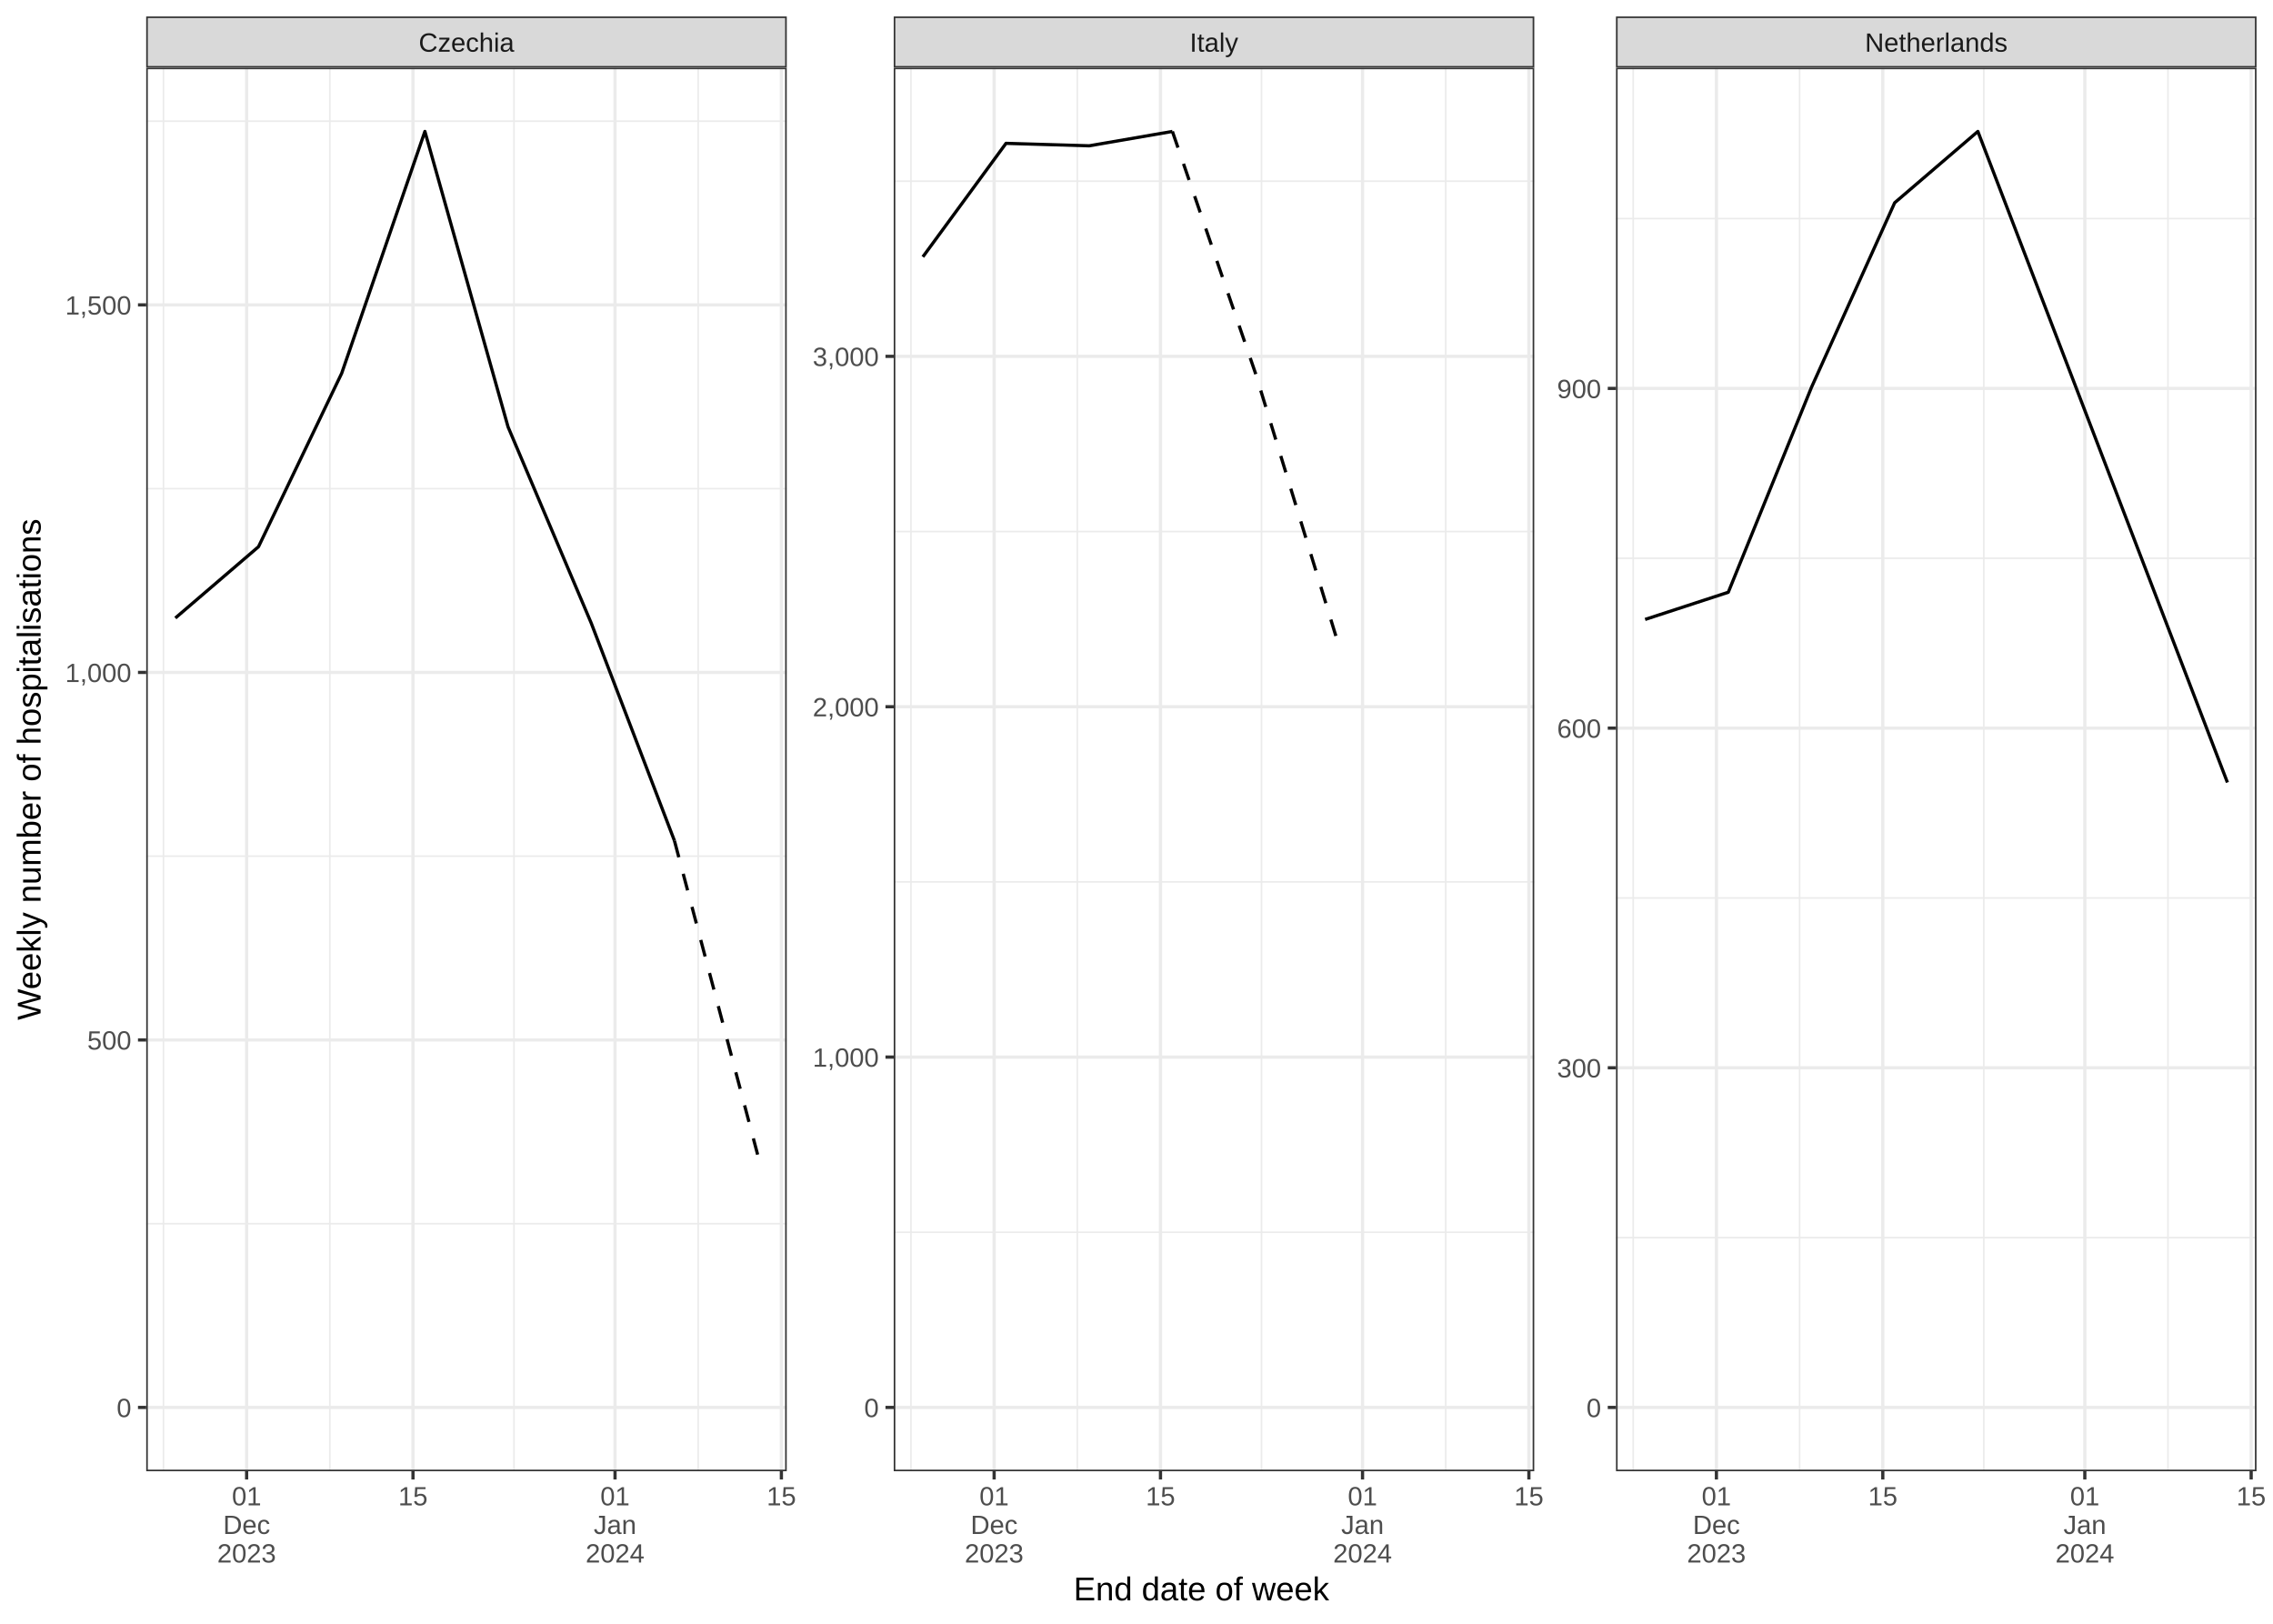
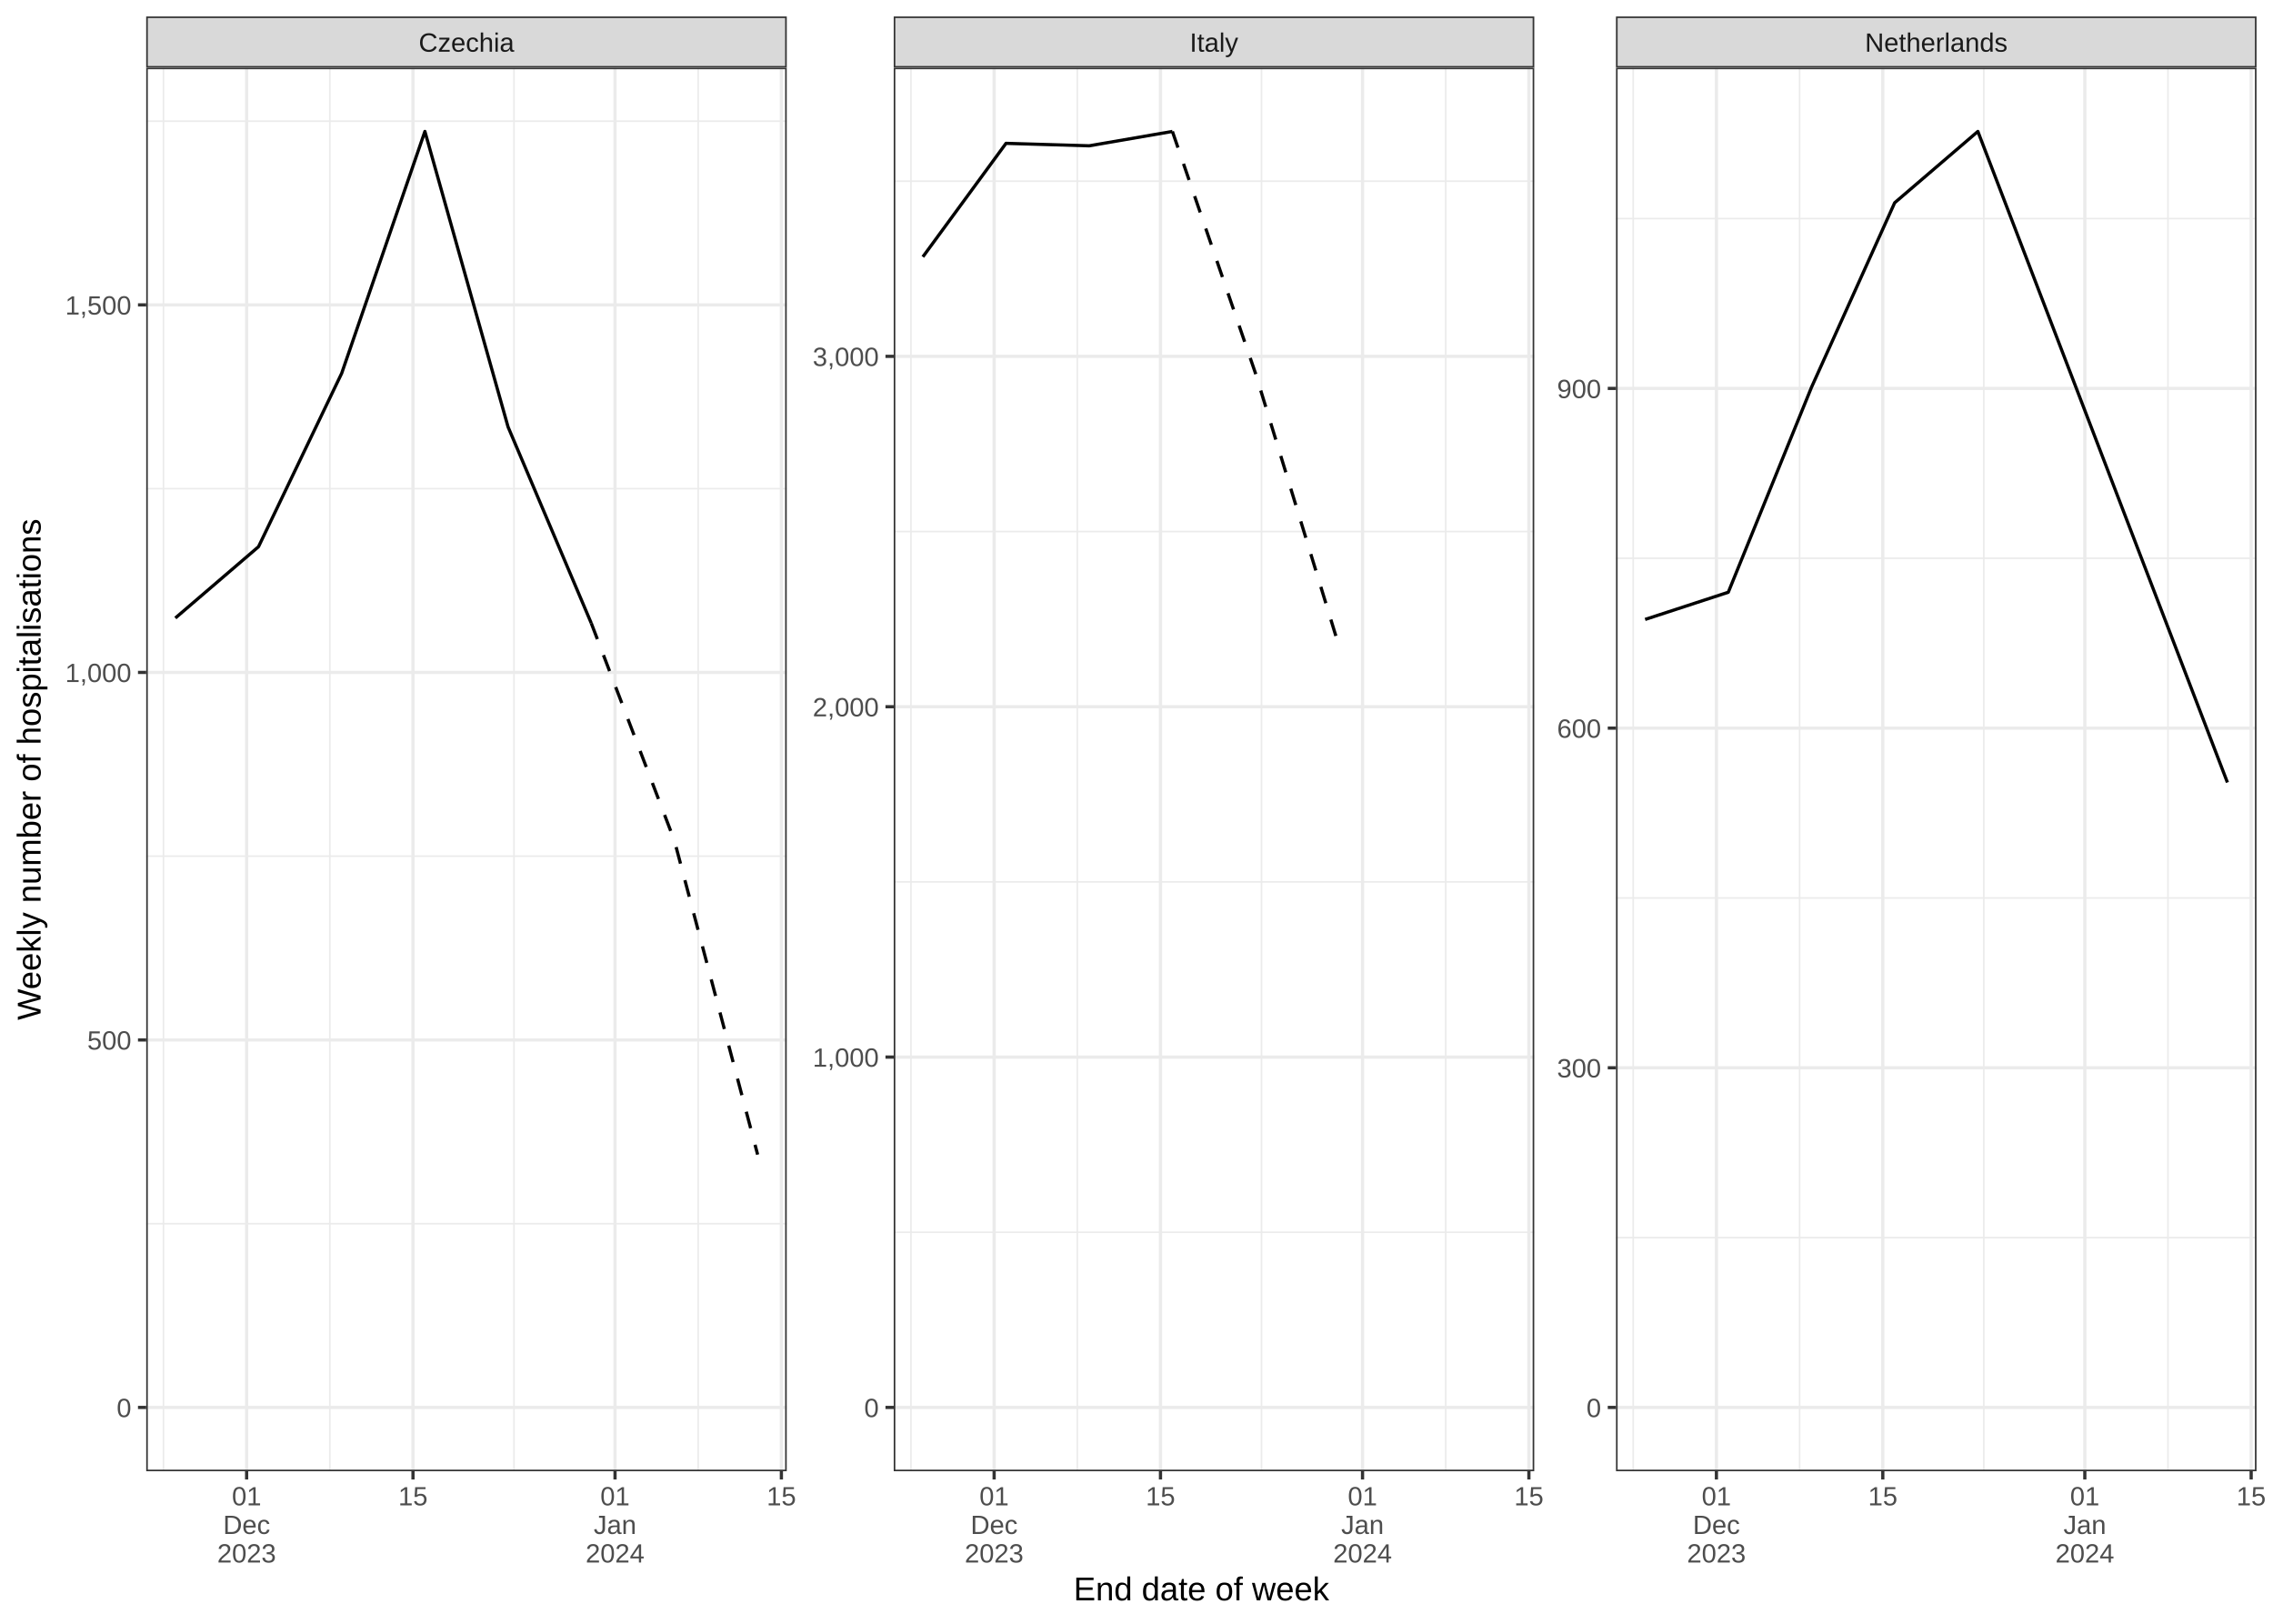
<svg xmlns="http://www.w3.org/2000/svg" class="svglite" width="756.00pt" height="540.00pt" viewBox="0 0 756.00 540.00">
  <defs>
    <style type="text/css">
    .svglite line, .svglite polyline, .svglite polygon, .svglite path, .svglite rect, .svglite circle {
      fill: none;
      stroke: #000000;
      stroke-linecap: round;
      stroke-linejoin: round;
      stroke-miterlimit: 10.00;
    }
    .svglite text {
      white-space: pre;
    }
  </style>
  </defs>
  <rect width="100%" height="100%" style="stroke: none; fill: #FFFFFF;" />
  <defs>
    <clipPath id="cpMC4wMHw3NTYuMDB8MC4wMHw1NDAuMDA=">
      <rect x="0.00" y="0.00" width="756.00" height="540.00" />
    </clipPath>
  </defs>
  <g clip-path="url(#cpMC4wMHw3NTYuMDB8MC4wMHw1NDAuMDA=)">
    <rect x="0.00" y="0.00" width="756.00" height="540.00" style="stroke-width: 1.07; stroke: #FFFFFF; fill: #FFFFFF;" />
  </g>
  <defs>
    <clipPath id="cpNDguNjN8MjYxLjY3fDIyLjQ5fDQ4OS4yOQ==">
      <rect x="48.63" y="22.49" width="213.04" height="466.80" />
    </clipPath>
  </defs>
  <g clip-path="url(#cpNDguNjN8MjYxLjY3fDIyLjQ5fDQ4OS4yOQ==)">
    <rect x="48.63" y="22.49" width="213.04" height="466.80" style="stroke-width: 1.07; stroke: none; fill: #FFFFFF;" />
    <polyline points="48.63,406.96 261.67,406.96 " style="stroke-width: 0.53; stroke: #EBEBEB; stroke-linecap: butt;" />
    <polyline points="48.63,284.73 261.67,284.73 " style="stroke-width: 0.53; stroke: #EBEBEB; stroke-linecap: butt;" />
    <polyline points="48.63,162.51 261.67,162.51 " style="stroke-width: 0.53; stroke: #EBEBEB; stroke-linecap: butt;" />
    <polyline points="48.63,40.29 261.67,40.29 " style="stroke-width: 0.53; stroke: #EBEBEB; stroke-linecap: butt;" />
    <polyline points="54.36,489.29 54.36,22.49 " style="stroke-width: 0.53; stroke: #EBEBEB; stroke-linecap: butt;" />
    <polyline points="109.70,489.29 109.70,22.49 " style="stroke-width: 0.53; stroke: #EBEBEB; stroke-linecap: butt;" />
    <polyline points="170.96,489.29 170.96,22.49 " style="stroke-width: 0.53; stroke: #EBEBEB; stroke-linecap: butt;" />
    <polyline points="232.22,489.29 232.22,22.49 " style="stroke-width: 0.53; stroke: #EBEBEB; stroke-linecap: butt;" />
    <polyline points="48.63,468.07 261.67,468.07 " style="stroke-width: 1.07; stroke: #EBEBEB; stroke-linecap: butt;" />
    <polyline points="48.63,345.85 261.67,345.85 " style="stroke-width: 1.07; stroke: #EBEBEB; stroke-linecap: butt;" />
    <polyline points="48.63,223.62 261.67,223.62 " style="stroke-width: 1.07; stroke: #EBEBEB; stroke-linecap: butt;" />
    <polyline points="48.63,101.40 261.67,101.40 " style="stroke-width: 1.07; stroke: #EBEBEB; stroke-linecap: butt;" />
    <polyline points="82.03,489.29 82.03,22.49 " style="stroke-width: 1.07; stroke: #EBEBEB; stroke-linecap: butt;" />
    <polyline points="137.36,489.29 137.36,22.49 " style="stroke-width: 1.07; stroke: #EBEBEB; stroke-linecap: butt;" />
    <polyline points="204.56,489.29 204.56,22.49 " style="stroke-width: 1.07; stroke: #EBEBEB; stroke-linecap: butt;" />
    <polyline points="259.89,489.29 259.89,22.49 " style="stroke-width: 1.07; stroke: #EBEBEB; stroke-linecap: butt;" />
-     <polyline points="58.32,205.53 85.98,181.82 113.65,124.13 141.32,43.71 168.98,141.98 196.65,207.24 224.32,279.60 " style="stroke-width: 1.07; stroke-linecap: butt;" />
-     <polyline points="224.32,279.60 251.99,383.98 " style="stroke-width: 1.07; stroke-dasharray: 5.69,5.69; stroke-linecap: butt;" />
+     <polyline points="58.32,205.53 85.98,181.82 113.65,124.13 141.32,43.71 168.98,141.98 196.65,207.24 " style="stroke-width: 1.07; stroke-linecap: butt;" />
+     <polyline points="196.65,207.24 224.32,279.60 251.99,383.98 " style="stroke-width: 1.07; stroke-dasharray: 5.69,5.69; stroke-linecap: butt;" />
    <rect x="48.63" y="22.49" width="213.04" height="466.80" style="stroke-width: 1.07; stroke: #333333;" />
  </g>
  <g clip-path="url(#cpMC4wMHw3NTYuMDB8MC4wMHw1NDAuMDA=)">
</g>
  <defs>
    <clipPath id="cpMjk3LjI1fDUxMC4yOXwyMi40OXw0ODkuMjk=">
      <rect x="297.25" y="22.49" width="213.04" height="466.80" />
    </clipPath>
  </defs>
  <g clip-path="url(#cpMjk3LjI1fDUxMC4yOXwyMi40OXw0ODkuMjk=)">
    <rect x="297.25" y="22.49" width="213.04" height="466.80" style="stroke-width: 1.07; stroke: none; fill: #FFFFFF;" />
    <polyline points="297.25,409.81 510.29,409.81 " style="stroke-width: 0.53; stroke: #EBEBEB; stroke-linecap: butt;" />
    <polyline points="297.25,293.29 510.29,293.29 " style="stroke-width: 0.53; stroke: #EBEBEB; stroke-linecap: butt;" />
    <polyline points="297.25,176.77 510.29,176.77 " style="stroke-width: 0.53; stroke: #EBEBEB; stroke-linecap: butt;" />
    <polyline points="297.25,60.25 510.29,60.25 " style="stroke-width: 0.53; stroke: #EBEBEB; stroke-linecap: butt;" />
    <polyline points="302.98,489.29 302.98,22.49 " style="stroke-width: 0.53; stroke: #EBEBEB; stroke-linecap: butt;" />
    <polyline points="358.32,489.29 358.32,22.49 " style="stroke-width: 0.53; stroke: #EBEBEB; stroke-linecap: butt;" />
    <polyline points="419.58,489.29 419.58,22.49 " style="stroke-width: 0.53; stroke: #EBEBEB; stroke-linecap: butt;" />
    <polyline points="480.84,489.29 480.84,22.49 " style="stroke-width: 0.53; stroke: #EBEBEB; stroke-linecap: butt;" />
    <polyline points="297.25,468.07 510.29,468.07 " style="stroke-width: 1.07; stroke: #EBEBEB; stroke-linecap: butt;" />
    <polyline points="297.25,351.55 510.29,351.55 " style="stroke-width: 1.07; stroke: #EBEBEB; stroke-linecap: butt;" />
    <polyline points="297.25,235.03 510.29,235.03 " style="stroke-width: 1.07; stroke: #EBEBEB; stroke-linecap: butt;" />
    <polyline points="297.25,118.51 510.29,118.51 " style="stroke-width: 1.07; stroke: #EBEBEB; stroke-linecap: butt;" />
    <polyline points="330.65,489.29 330.65,22.49 " style="stroke-width: 1.07; stroke: #EBEBEB; stroke-linecap: butt;" />
    <polyline points="385.98,489.29 385.98,22.49 " style="stroke-width: 1.07; stroke: #EBEBEB; stroke-linecap: butt;" />
    <polyline points="453.18,489.29 453.18,22.49 " style="stroke-width: 1.07; stroke: #EBEBEB; stroke-linecap: butt;" />
    <polyline points="508.51,489.29 508.51,22.49 " style="stroke-width: 1.07; stroke: #EBEBEB; stroke-linecap: butt;" />
    <polyline points="306.94,85.42 334.60,47.67 362.27,48.49 389.94,43.71 " style="stroke-width: 1.07; stroke-linecap: butt;" />
    <polyline points="389.94,43.71 417.60,124.22 445.27,214.64 " style="stroke-width: 1.07; stroke-dasharray: 5.69,5.69; stroke-linecap: butt;" />
    <rect x="297.25" y="22.49" width="213.04" height="466.80" style="stroke-width: 1.07; stroke: #333333;" />
  </g>
  <g clip-path="url(#cpMC4wMHw3NTYuMDB8MC4wMHw1NDAuMDA=)">
</g>
  <defs>
    <clipPath id="cpNTM3LjQ4fDc1MC41MnwyMi40OXw0ODkuMjk=">
      <rect x="537.48" y="22.49" width="213.04" height="466.80" />
    </clipPath>
  </defs>
  <g clip-path="url(#cpNTM3LjQ4fDc1MC41MnwyMi40OXw0ODkuMjk=)">
    <rect x="537.48" y="22.49" width="213.04" height="466.80" style="stroke-width: 1.07; stroke: none; fill: #FFFFFF;" />
    <polyline points="537.48,411.59 750.52,411.59 " style="stroke-width: 0.53; stroke: #EBEBEB; stroke-linecap: butt;" />
    <polyline points="537.48,298.63 750.52,298.63 " style="stroke-width: 0.53; stroke: #EBEBEB; stroke-linecap: butt;" />
    <polyline points="537.48,185.66 750.52,185.66 " style="stroke-width: 0.53; stroke: #EBEBEB; stroke-linecap: butt;" />
    <polyline points="537.48,72.70 750.52,72.70 " style="stroke-width: 0.53; stroke: #EBEBEB; stroke-linecap: butt;" />
    <polyline points="543.21,489.29 543.21,22.49 " style="stroke-width: 0.53; stroke: #EBEBEB; stroke-linecap: butt;" />
    <polyline points="598.55,489.29 598.55,22.49 " style="stroke-width: 0.53; stroke: #EBEBEB; stroke-linecap: butt;" />
    <polyline points="659.81,489.29 659.81,22.49 " style="stroke-width: 0.53; stroke: #EBEBEB; stroke-linecap: butt;" />
    <polyline points="721.07,489.29 721.07,22.49 " style="stroke-width: 0.53; stroke: #EBEBEB; stroke-linecap: butt;" />
    <polyline points="537.48,468.07 750.52,468.07 " style="stroke-width: 1.07; stroke: #EBEBEB; stroke-linecap: butt;" />
    <polyline points="537.48,355.11 750.52,355.11 " style="stroke-width: 1.07; stroke: #EBEBEB; stroke-linecap: butt;" />
    <polyline points="537.48,242.15 750.52,242.15 " style="stroke-width: 1.07; stroke: #EBEBEB; stroke-linecap: butt;" />
    <polyline points="537.48,129.18 750.52,129.18 " style="stroke-width: 1.07; stroke: #EBEBEB; stroke-linecap: butt;" />
    <polyline points="570.88,489.29 570.88,22.49 " style="stroke-width: 1.07; stroke: #EBEBEB; stroke-linecap: butt;" />
    <polyline points="626.22,489.29 626.22,22.49 " style="stroke-width: 1.07; stroke: #EBEBEB; stroke-linecap: butt;" />
    <polyline points="693.41,489.29 693.41,22.49 " style="stroke-width: 1.07; stroke: #EBEBEB; stroke-linecap: butt;" />
    <polyline points="748.74,489.29 748.74,22.49 " style="stroke-width: 1.07; stroke: #EBEBEB; stroke-linecap: butt;" />
    <polyline points="547.17,206.00 574.83,196.96 602.50,128.81 630.17,67.43 657.84,43.71 740.84,260.22 " style="stroke-width: 1.07; stroke-linecap: butt;" />
    <rect x="537.48" y="22.49" width="213.04" height="466.80" style="stroke-width: 1.07; stroke: #333333;" />
  </g>
  <g clip-path="url(#cpMC4wMHw3NTYuMDB8MC4wMHw1NDAuMDA=)">
</g>
  <defs>
    <clipPath id="cpNDguNjN8MjYxLjY3fDUuNDh8MjIuNDk=">
      <rect x="48.63" y="5.48" width="213.04" height="17.01" />
    </clipPath>
  </defs>
  <g clip-path="url(#cpNDguNjN8MjYxLjY3fDUuNDh8MjIuNDk=)">
    <rect x="48.63" y="5.48" width="213.04" height="17.01" style="stroke-width: 1.07; stroke: #333333; fill: #D9D9D9;" />
    <text x="155.15" y="17.19" text-anchor="middle" style="font-size: 8.80px;fill: #1A1A1A; font-family: &quot;Liberation Sans&quot;;" textLength="34.42px" lengthAdjust="spacingAndGlyphs">Czechia</text>
  </g>
  <g clip-path="url(#cpMC4wMHw3NTYuMDB8MC4wMHw1NDAuMDA=)">
</g>
  <defs>
    <clipPath id="cpMjk3LjI1fDUxMC4yOXw1LjQ4fDIyLjQ5">
      <rect x="297.25" y="5.48" width="213.04" height="17.01" />
    </clipPath>
  </defs>
  <g clip-path="url(#cpMjk3LjI1fDUxMC4yOXw1LjQ4fDIyLjQ5)">
    <rect x="297.25" y="5.48" width="213.04" height="17.01" style="stroke-width: 1.07; stroke: #333333; fill: #D9D9D9;" />
    <text x="403.77" y="17.19" text-anchor="middle" style="font-size: 8.80px;fill: #1A1A1A; font-family: &quot;Liberation Sans&quot;;" textLength="19.09px" lengthAdjust="spacingAndGlyphs">Italy</text>
  </g>
  <g clip-path="url(#cpMC4wMHw3NTYuMDB8MC4wMHw1NDAuMDA=)">
</g>
  <defs>
    <clipPath id="cpNTM3LjQ4fDc1MC41Mnw1LjQ4fDIyLjQ5">
      <rect x="537.48" y="5.48" width="213.04" height="17.01" />
    </clipPath>
  </defs>
  <g clip-path="url(#cpNTM3LjQ4fDc1MC41Mnw1LjQ4fDIyLjQ5)">
    <rect x="537.48" y="5.48" width="213.04" height="17.01" style="stroke-width: 1.07; stroke: #333333; fill: #D9D9D9;" />
    <text x="644.00" y="17.19" text-anchor="middle" style="font-size: 8.80px;fill: #1A1A1A; font-family: &quot;Liberation Sans&quot;;" textLength="53.63px" lengthAdjust="spacingAndGlyphs">Netherlands</text>
  </g>
  <g clip-path="url(#cpMC4wMHw3NTYuMDB8MC4wMHw1NDAuMDA=)">
    <polyline points="82.03,492.03 82.03,489.29 " style="stroke-width: 1.07; stroke: #333333; stroke-linecap: butt;" />
    <polyline points="137.36,492.03 137.36,489.29 " style="stroke-width: 1.07; stroke: #333333; stroke-linecap: butt;" />
    <polyline points="204.56,492.03 204.56,489.29 " style="stroke-width: 1.07; stroke: #333333; stroke-linecap: butt;" />
    <polyline points="259.89,492.03 259.89,489.29 " style="stroke-width: 1.07; stroke: #333333; stroke-linecap: butt;" />
    <text x="82.03" y="500.63" text-anchor="middle" style="font-size: 8.80px;fill: #4D4D4D; font-family: &quot;Liberation Sans&quot;;" textLength="11.19px" lengthAdjust="spacingAndGlyphs">01</text>
    <text x="82.03" y="510.14" text-anchor="middle" style="font-size: 8.80px;fill: #4D4D4D; font-family: &quot;Liberation Sans&quot;;" textLength="17.03px" lengthAdjust="spacingAndGlyphs">Dec</text>
    <text x="82.03" y="519.64" text-anchor="middle" style="font-size: 8.80px;fill: #4D4D4D; font-family: &quot;Liberation Sans&quot;;" textLength="22.38px" lengthAdjust="spacingAndGlyphs">2023</text>
    <text x="137.36" y="500.63" text-anchor="middle" style="font-size: 8.80px;fill: #4D4D4D; font-family: &quot;Liberation Sans&quot;;" textLength="11.19px" lengthAdjust="spacingAndGlyphs">15</text>
    <text x="204.56" y="500.63" text-anchor="middle" style="font-size: 8.80px;fill: #4D4D4D; font-family: &quot;Liberation Sans&quot;;" textLength="11.19px" lengthAdjust="spacingAndGlyphs">01</text>
    <text x="204.56" y="510.14" text-anchor="middle" style="font-size: 8.80px;fill: #4D4D4D; font-family: &quot;Liberation Sans&quot;;" textLength="13.56px" lengthAdjust="spacingAndGlyphs">Jan</text>
    <text x="204.56" y="519.64" text-anchor="middle" style="font-size: 8.80px;fill: #4D4D4D; font-family: &quot;Liberation Sans&quot;;" textLength="22.38px" lengthAdjust="spacingAndGlyphs">2024</text>
    <text x="259.89" y="500.63" text-anchor="middle" style="font-size: 8.80px;fill: #4D4D4D; font-family: &quot;Liberation Sans&quot;;" textLength="11.19px" lengthAdjust="spacingAndGlyphs">15</text>
    <polyline points="330.65,492.03 330.65,489.29 " style="stroke-width: 1.07; stroke: #333333; stroke-linecap: butt;" />
    <polyline points="385.98,492.03 385.98,489.29 " style="stroke-width: 1.07; stroke: #333333; stroke-linecap: butt;" />
    <polyline points="453.18,492.03 453.18,489.29 " style="stroke-width: 1.07; stroke: #333333; stroke-linecap: butt;" />
    <polyline points="508.51,492.03 508.51,489.29 " style="stroke-width: 1.07; stroke: #333333; stroke-linecap: butt;" />
    <text x="330.65" y="500.63" text-anchor="middle" style="font-size: 8.80px;fill: #4D4D4D; font-family: &quot;Liberation Sans&quot;;" textLength="11.19px" lengthAdjust="spacingAndGlyphs">01</text>
    <text x="330.65" y="510.14" text-anchor="middle" style="font-size: 8.80px;fill: #4D4D4D; font-family: &quot;Liberation Sans&quot;;" textLength="17.03px" lengthAdjust="spacingAndGlyphs">Dec</text>
    <text x="330.65" y="519.64" text-anchor="middle" style="font-size: 8.80px;fill: #4D4D4D; font-family: &quot;Liberation Sans&quot;;" textLength="22.38px" lengthAdjust="spacingAndGlyphs">2023</text>
    <text x="385.98" y="500.63" text-anchor="middle" style="font-size: 8.80px;fill: #4D4D4D; font-family: &quot;Liberation Sans&quot;;" textLength="11.19px" lengthAdjust="spacingAndGlyphs">15</text>
    <text x="453.18" y="500.63" text-anchor="middle" style="font-size: 8.80px;fill: #4D4D4D; font-family: &quot;Liberation Sans&quot;;" textLength="11.19px" lengthAdjust="spacingAndGlyphs">01</text>
    <text x="453.18" y="510.14" text-anchor="middle" style="font-size: 8.80px;fill: #4D4D4D; font-family: &quot;Liberation Sans&quot;;" textLength="13.56px" lengthAdjust="spacingAndGlyphs">Jan</text>
    <text x="453.18" y="519.64" text-anchor="middle" style="font-size: 8.80px;fill: #4D4D4D; font-family: &quot;Liberation Sans&quot;;" textLength="22.38px" lengthAdjust="spacingAndGlyphs">2024</text>
    <text x="508.51" y="500.63" text-anchor="middle" style="font-size: 8.80px;fill: #4D4D4D; font-family: &quot;Liberation Sans&quot;;" textLength="11.19px" lengthAdjust="spacingAndGlyphs">15</text>
    <polyline points="570.88,492.03 570.88,489.29 " style="stroke-width: 1.07; stroke: #333333; stroke-linecap: butt;" />
    <polyline points="626.22,492.03 626.22,489.29 " style="stroke-width: 1.07; stroke: #333333; stroke-linecap: butt;" />
    <polyline points="693.41,492.03 693.41,489.29 " style="stroke-width: 1.07; stroke: #333333; stroke-linecap: butt;" />
    <polyline points="748.74,492.03 748.74,489.29 " style="stroke-width: 1.07; stroke: #333333; stroke-linecap: butt;" />
    <text x="570.88" y="500.63" text-anchor="middle" style="font-size: 8.80px;fill: #4D4D4D; font-family: &quot;Liberation Sans&quot;;" textLength="11.19px" lengthAdjust="spacingAndGlyphs">01</text>
    <text x="570.88" y="510.14" text-anchor="middle" style="font-size: 8.80px;fill: #4D4D4D; font-family: &quot;Liberation Sans&quot;;" textLength="17.03px" lengthAdjust="spacingAndGlyphs">Dec</text>
    <text x="570.88" y="519.64" text-anchor="middle" style="font-size: 8.80px;fill: #4D4D4D; font-family: &quot;Liberation Sans&quot;;" textLength="22.38px" lengthAdjust="spacingAndGlyphs">2023</text>
    <text x="626.22" y="500.63" text-anchor="middle" style="font-size: 8.80px;fill: #4D4D4D; font-family: &quot;Liberation Sans&quot;;" textLength="11.19px" lengthAdjust="spacingAndGlyphs">15</text>
    <text x="693.41" y="500.63" text-anchor="middle" style="font-size: 8.80px;fill: #4D4D4D; font-family: &quot;Liberation Sans&quot;;" textLength="11.19px" lengthAdjust="spacingAndGlyphs">01</text>
    <text x="693.41" y="510.14" text-anchor="middle" style="font-size: 8.80px;fill: #4D4D4D; font-family: &quot;Liberation Sans&quot;;" textLength="13.56px" lengthAdjust="spacingAndGlyphs">Jan</text>
    <text x="693.41" y="519.64" text-anchor="middle" style="font-size: 8.80px;fill: #4D4D4D; font-family: &quot;Liberation Sans&quot;;" textLength="22.38px" lengthAdjust="spacingAndGlyphs">2024</text>
    <text x="748.74" y="500.63" text-anchor="middle" style="font-size: 8.80px;fill: #4D4D4D; font-family: &quot;Liberation Sans&quot;;" textLength="11.19px" lengthAdjust="spacingAndGlyphs">15</text>
    <text x="532.55" y="471.28" text-anchor="end" style="font-size: 8.80px;fill: #4D4D4D; font-family: &quot;Liberation Sans&quot;;" textLength="5.59px" lengthAdjust="spacingAndGlyphs">0</text>
    <text x="532.55" y="358.31" text-anchor="end" style="font-size: 8.80px;fill: #4D4D4D; font-family: &quot;Liberation Sans&quot;;" textLength="16.78px" lengthAdjust="spacingAndGlyphs">300</text>
    <text x="532.55" y="245.35" text-anchor="end" style="font-size: 8.80px;fill: #4D4D4D; font-family: &quot;Liberation Sans&quot;;" textLength="16.78px" lengthAdjust="spacingAndGlyphs">600</text>
    <text x="532.55" y="132.39" text-anchor="end" style="font-size: 8.80px;fill: #4D4D4D; font-family: &quot;Liberation Sans&quot;;" textLength="16.78px" lengthAdjust="spacingAndGlyphs">900</text>
    <polyline points="534.74,468.07 537.48,468.07 " style="stroke-width: 1.07; stroke: #333333; stroke-linecap: butt;" />
    <polyline points="534.74,355.11 537.48,355.11 " style="stroke-width: 1.07; stroke: #333333; stroke-linecap: butt;" />
    <polyline points="534.74,242.15 537.48,242.15 " style="stroke-width: 1.07; stroke: #333333; stroke-linecap: butt;" />
    <polyline points="534.74,129.18 537.48,129.18 " style="stroke-width: 1.07; stroke: #333333; stroke-linecap: butt;" />
    <text x="292.32" y="471.28" text-anchor="end" style="font-size: 8.80px;fill: #4D4D4D; font-family: &quot;Liberation Sans&quot;;" textLength="5.59px" lengthAdjust="spacingAndGlyphs">0</text>
    <text x="292.32" y="354.76" text-anchor="end" style="font-size: 8.80px;fill: #4D4D4D; font-family: &quot;Liberation Sans&quot;;" textLength="25.17px" lengthAdjust="spacingAndGlyphs">1,000</text>
    <text x="292.32" y="238.24" text-anchor="end" style="font-size: 8.80px;fill: #4D4D4D; font-family: &quot;Liberation Sans&quot;;" textLength="25.17px" lengthAdjust="spacingAndGlyphs">2,000</text>
    <text x="292.32" y="121.72" text-anchor="end" style="font-size: 8.80px;fill: #4D4D4D; font-family: &quot;Liberation Sans&quot;;" textLength="25.17px" lengthAdjust="spacingAndGlyphs">3,000</text>
    <polyline points="294.51,468.07 297.25,468.07 " style="stroke-width: 1.07; stroke: #333333; stroke-linecap: butt;" />
    <polyline points="294.51,351.55 297.25,351.55 " style="stroke-width: 1.07; stroke: #333333; stroke-linecap: butt;" />
    <polyline points="294.51,235.03 297.25,235.03 " style="stroke-width: 1.07; stroke: #333333; stroke-linecap: butt;" />
    <polyline points="294.51,118.51 297.25,118.51 " style="stroke-width: 1.07; stroke: #333333; stroke-linecap: butt;" />
    <text x="43.70" y="471.28" text-anchor="end" style="font-size: 8.80px;fill: #4D4D4D; font-family: &quot;Liberation Sans&quot;;" textLength="5.59px" lengthAdjust="spacingAndGlyphs">0</text>
    <text x="43.70" y="349.05" text-anchor="end" style="font-size: 8.80px;fill: #4D4D4D; font-family: &quot;Liberation Sans&quot;;" textLength="16.78px" lengthAdjust="spacingAndGlyphs">500</text>
    <text x="43.70" y="226.83" text-anchor="end" style="font-size: 8.80px;fill: #4D4D4D; font-family: &quot;Liberation Sans&quot;;" textLength="25.17px" lengthAdjust="spacingAndGlyphs">1,000</text>
    <text x="43.70" y="104.61" text-anchor="end" style="font-size: 8.80px;fill: #4D4D4D; font-family: &quot;Liberation Sans&quot;;" textLength="25.17px" lengthAdjust="spacingAndGlyphs">1,500</text>
    <polyline points="45.89,468.07 48.63,468.07 " style="stroke-width: 1.07; stroke: #333333; stroke-linecap: butt;" />
    <polyline points="45.89,345.85 48.63,345.85 " style="stroke-width: 1.07; stroke: #333333; stroke-linecap: butt;" />
    <polyline points="45.89,223.62 48.63,223.62 " style="stroke-width: 1.07; stroke: #333333; stroke-linecap: butt;" />
    <polyline points="45.89,101.40 48.63,101.40 " style="stroke-width: 1.07; stroke: #333333; stroke-linecap: butt;" />
    <text x="399.58" y="532.23" text-anchor="middle" style="font-size: 11.00px; font-family: &quot;Liberation Sans&quot;;" textLength="95.72px" lengthAdjust="spacingAndGlyphs">End date of week</text>
    <text transform="translate(13.50,255.89) rotate(-90)" text-anchor="middle" style="font-size: 11.00px; font-family: &quot;Liberation Sans&quot;;" textLength="189.66px" lengthAdjust="spacingAndGlyphs">Weekly number of hospitalisations</text>
  </g>
</svg>
